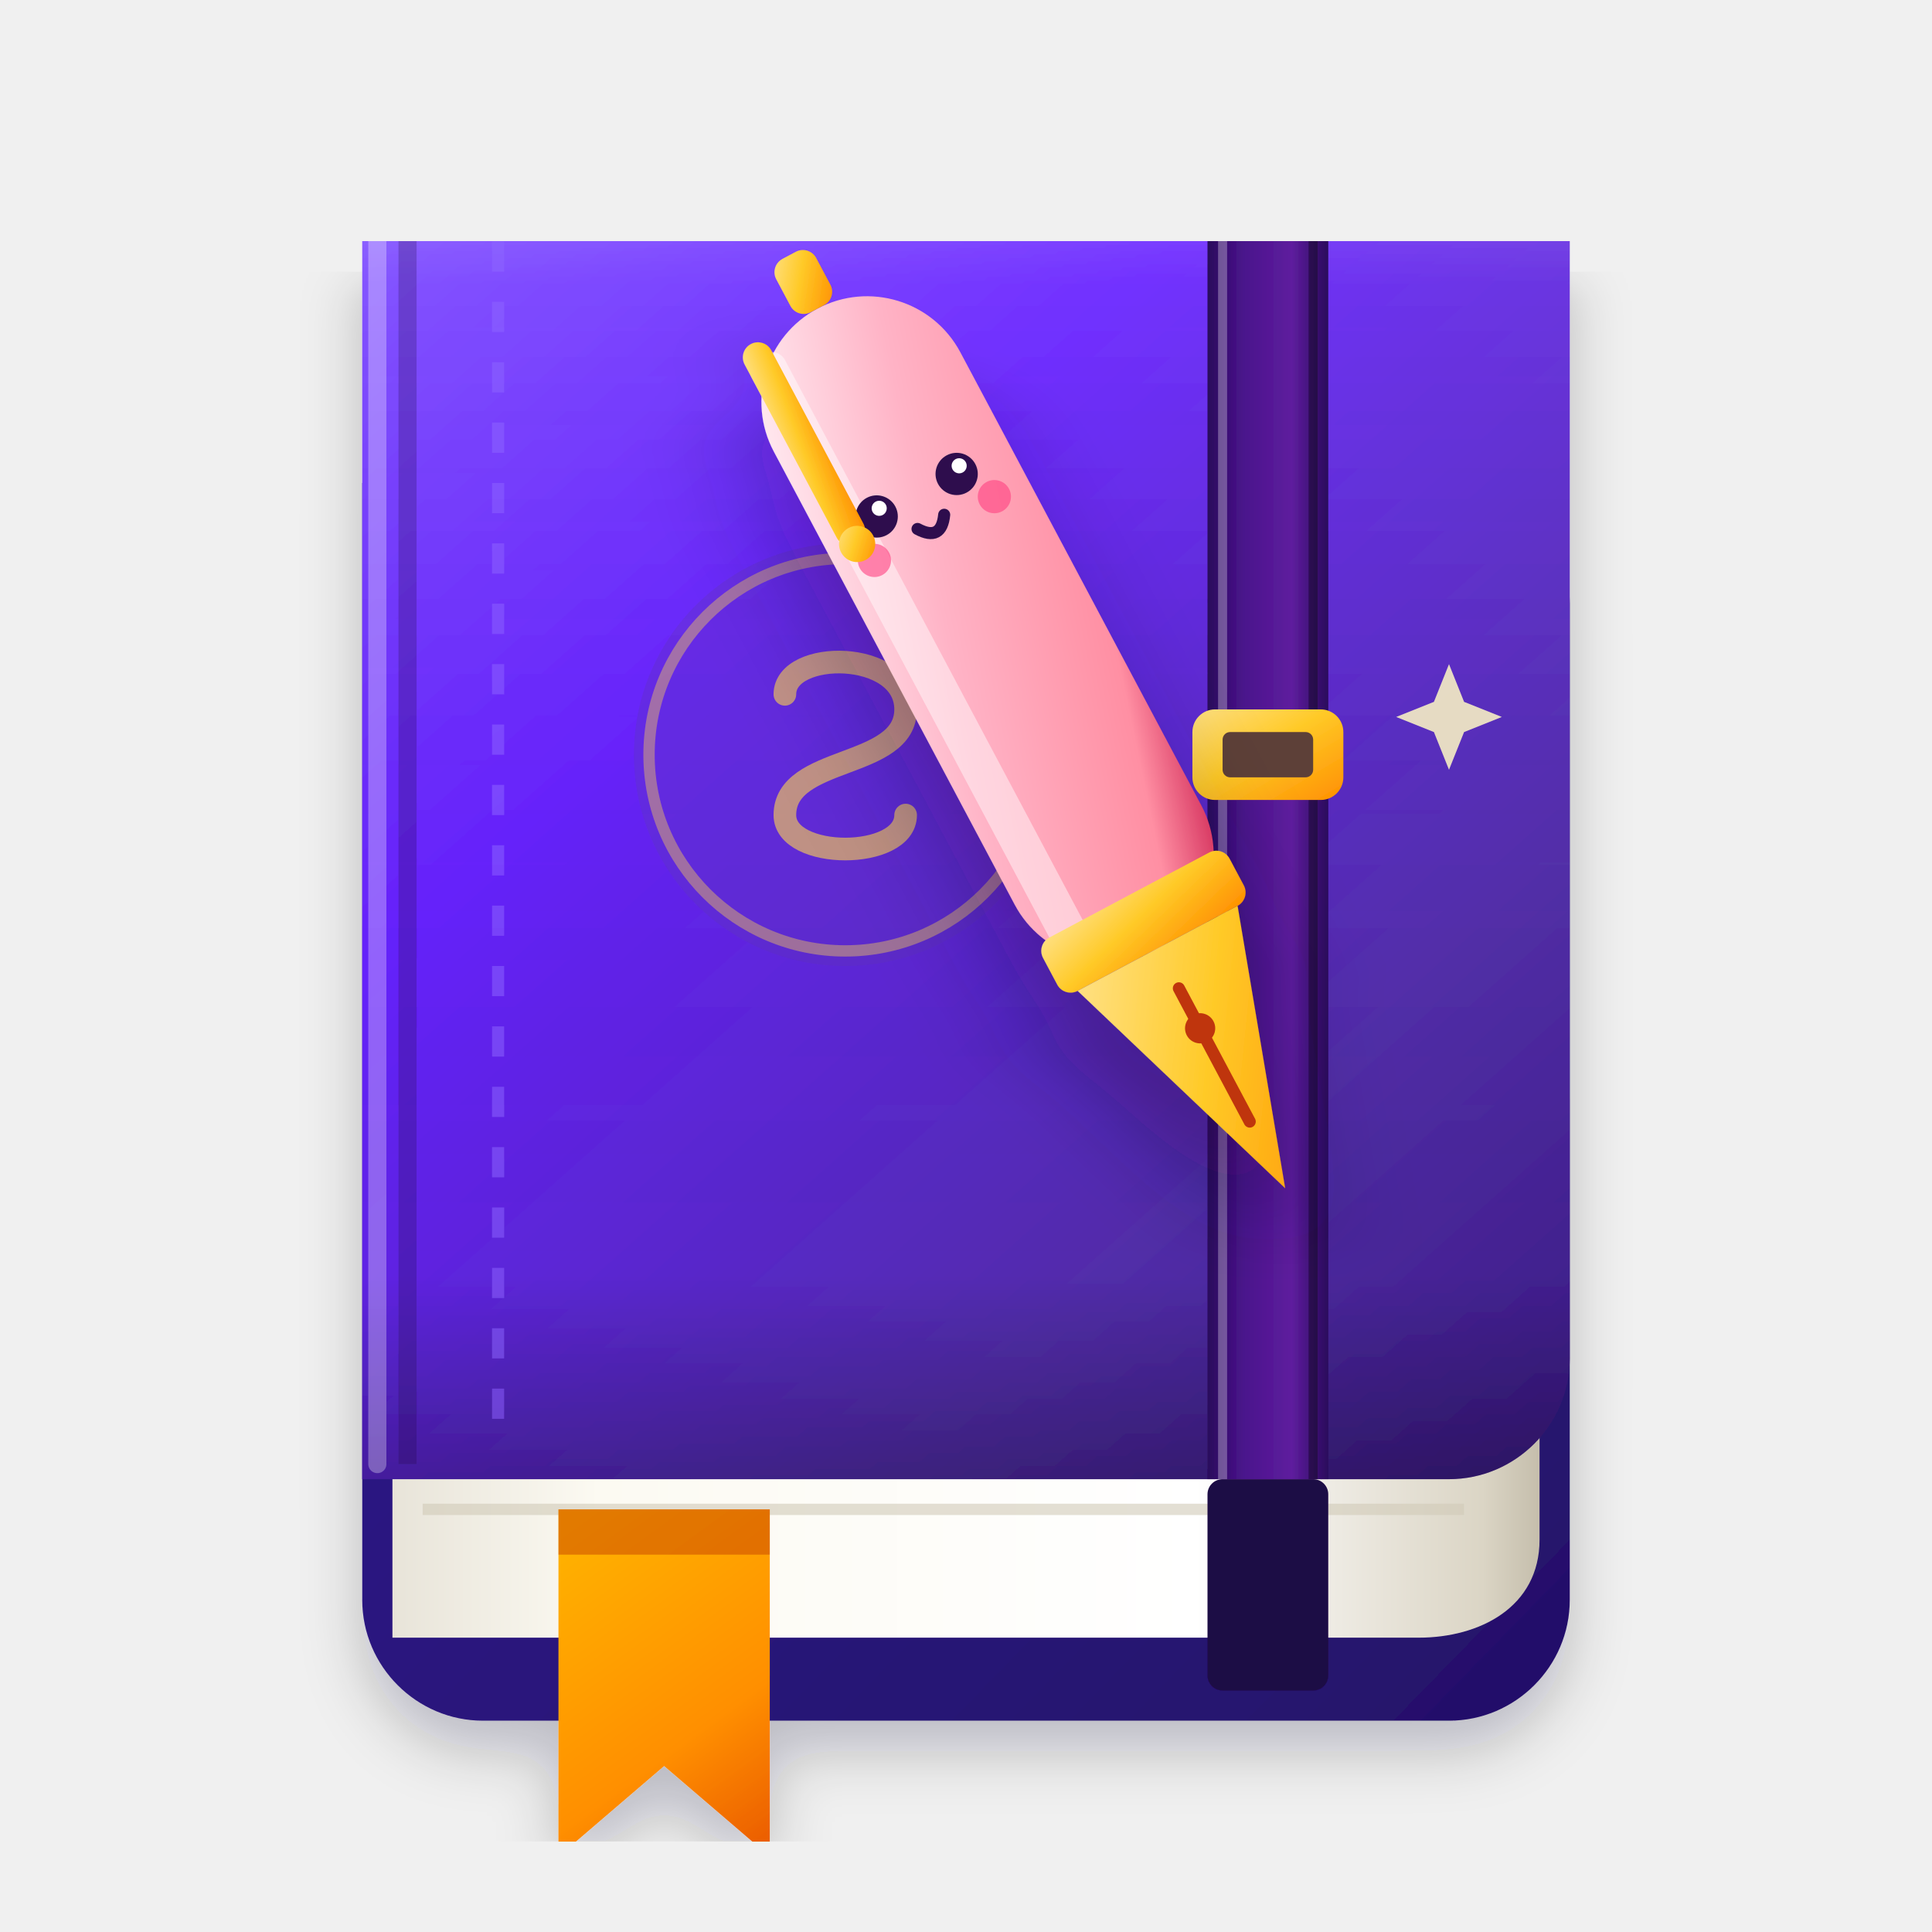
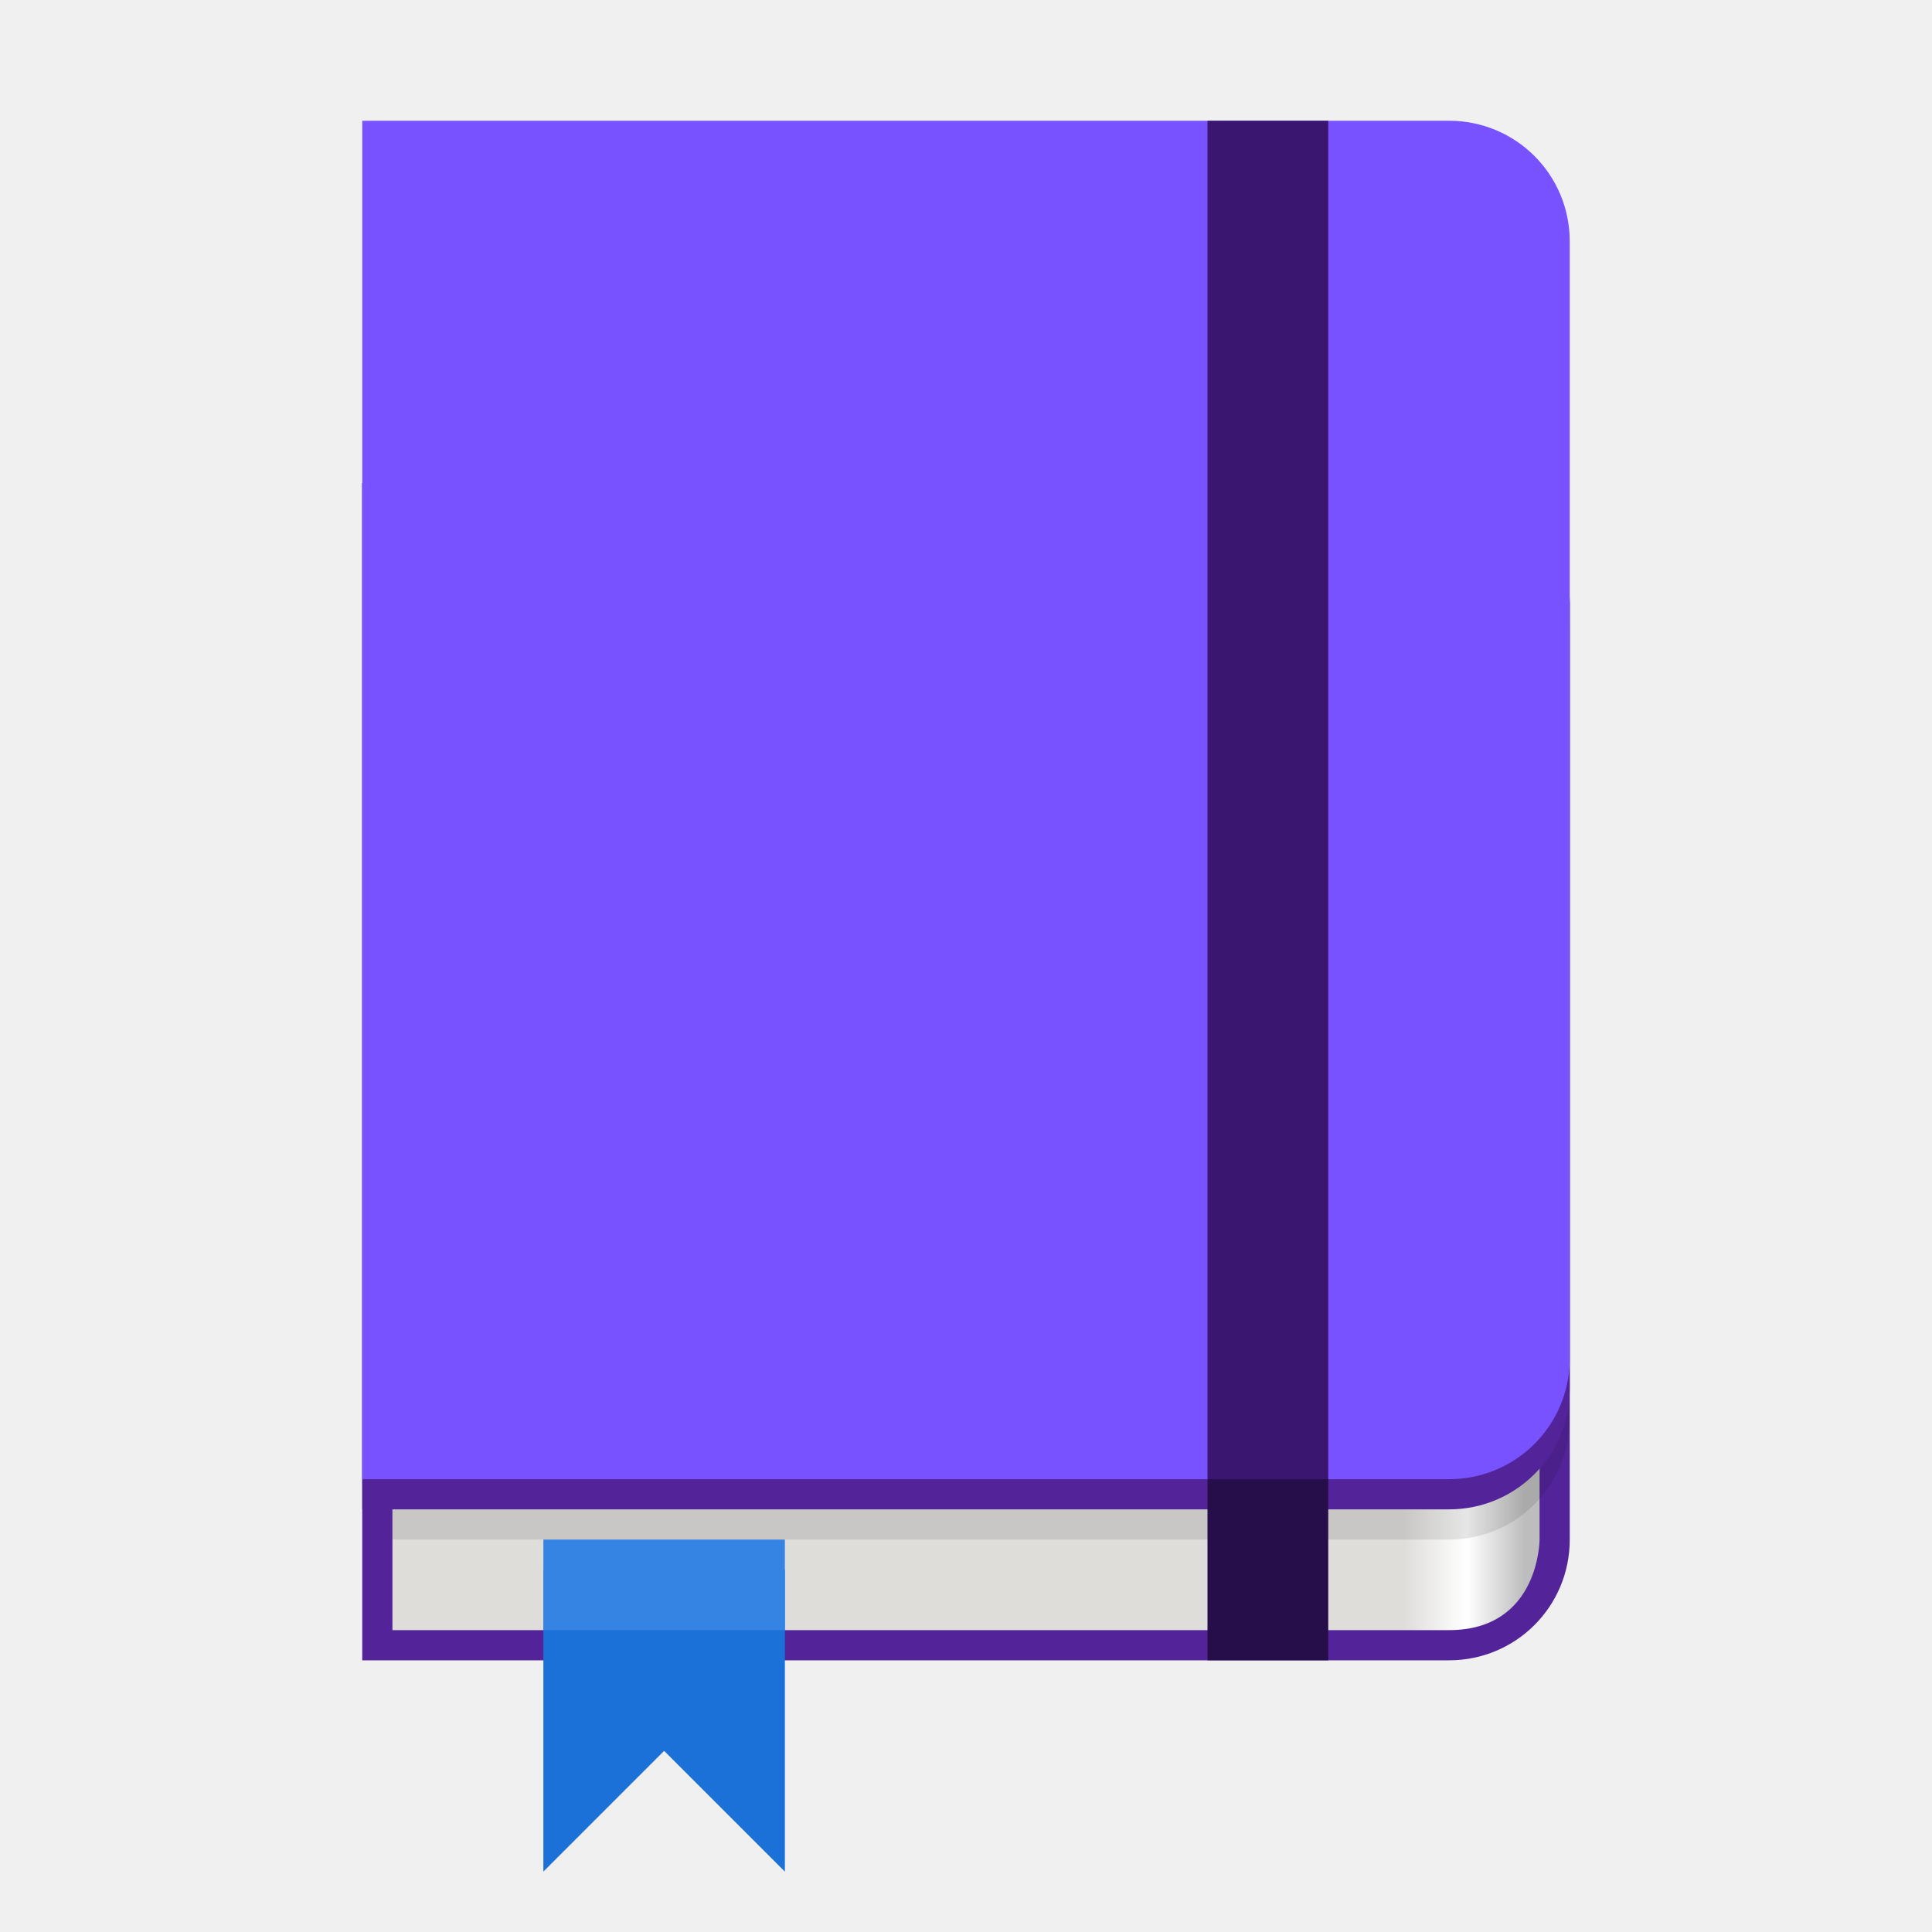
- <svg xmlns="http://www.w3.org/2000/svg" width="128" height="128" viewBox="0 0 128 128" version="1.1" id="svgStilo">
-   <defs>
-     <filter id="bookShadow" x="12" y="16" width="104" height="106" filterUnits="userSpaceOnUse" color-interpolation-filters="sRGB">
-       <feDropShadow dx="0" dy="8" stdDeviation="6" flood-color="#140727" flood-opacity="0.38" />
-       <feDropShadow dx="0" dy="2" stdDeviation="2" flood-color="#140727" flood-opacity="0.22" />
+ <svg xmlns="http://www.w3.org/2000/svg" xmlns:xlink="http://www.w3.org/1999/xlink" height="128" viewBox="0 0 128 128" width="128" version="1.1" id="svg101">
+   <defs id="defs73">
+     <linearGradient id="a" gradientUnits="userSpaceOnUse" x1="92.999" x2="100.999" y1="71" y2="71">
+       <stop offset="0" stop-color="#deddda" id="stop2" />
+       <stop offset="0.52" stop-color="#ffffff" id="stop4" />
+       <stop offset="1" stop-color="#bdbdbd" id="stop6" />
+     </linearGradient>
+     <filter id="b" height="1" width="1" x="0" y="0">
+       <feColorMatrix in="SourceGraphic" type="matrix" values="0 0 0 0 1 0 0 0 0 1 0 0 0 0 1 0 0 0 1 0" id="feColorMatrix9" />
    </filter>
-     <filter id="penShadow" x="30" y="18" width="80" height="80" filterUnits="userSpaceOnUse" color-interpolation-filters="sRGB">
-       <feDropShadow dx="-2" dy="5" stdDeviation="3" flood-color="#1a0b36" flood-opacity="0.32" />
-     </filter>
-     <linearGradient id="backCoverGrad" x1="24" y1="32" x2="104" y2="110" gradientUnits="userSpaceOnUse">
-       <stop offset="0%" stop-color="#311B92" />
-       <stop offset="100%" stop-color="#24116A" />
-     </linearGradient>
-     <linearGradient id="paperEdgeGrad" x1="26" y1="95" x2="102" y2="95" gradientUnits="userSpaceOnUse">
-       <stop offset="0%" stop-color="#E8E4D9" />
-       <stop offset="18%" stop-color="#FCFAF2" />
-       <stop offset="70%" stop-color="#FFFFFF" />
-       <stop offset="95%" stop-color="#DBD5C5" />
-       <stop offset="100%" stop-color="#C5BEAC" />
-     </linearGradient>
-     <linearGradient id="frontCoverGrad" x1="24" y1="8" x2="104" y2="98" gradientUnits="userSpaceOnUse">
-       <stop offset="0%" stop-color="#7C4DFF" />
-       <stop offset="35%" stop-color="#651FFF" />
-       <stop offset="75%" stop-color="#512DA8" />
-       <stop offset="100%" stop-color="#391980" />
-     </linearGradient>
-     <linearGradient id="coverSheen" x1="24" y1="8" x2="24" y2="98" gradientUnits="userSpaceOnUse">
-       <stop offset="0%" stop-color="#FFFFFF" stop-opacity="0.28" />
-       <stop offset="12%" stop-color="#FFFFFF" stop-opacity="0.08" />
-       <stop offset="85%" stop-color="#000000" stop-opacity="0.0" />
-       <stop offset="100%" stop-color="#000000" stop-opacity="0.25" />
-     </linearGradient>
-     <linearGradient id="strapGrad" x1="80" y1="8" x2="88" y2="8" gradientUnits="userSpaceOnUse">
-       <stop offset="0%" stop-color="#2A085C" />
-       <stop offset="30%" stop-color="#4A148C" />
-       <stop offset="70%" stop-color="#5E1D9E" />
-       <stop offset="100%" stop-color="#2A085C" />
-     </linearGradient>
-     <linearGradient id="ribbonGrad" x1="36" y1="102" x2="52" y2="124" gradientUnits="userSpaceOnUse">
-       <stop offset="0%" stop-color="#FFB300" />
-       <stop offset="60%" stop-color="#FF8F00" />
-       <stop offset="100%" stop-color="#E65100" />
-     </linearGradient>
-     <linearGradient id="penBody" x1="0" y1="0" x2="1" y2="1">
-       <stop offset="0%" stop-color="#FFF0F5" />
-       <stop offset="40%" stop-color="#FFB3C6" />
-       <stop offset="80%" stop-color="#FF8FA3" />
-       <stop offset="100%" stop-color="#C9184A" />
-     </linearGradient>
-     <linearGradient id="goldTrim" x1="0" y1="0" x2="1" y2="1">
-       <stop offset="0%" stop-color="#FFE082" />
-       <stop offset="45%" stop-color="#FFCA28" />
-       <stop offset="100%" stop-color="#FF8F00" />
-     </linearGradient>
+     <mask id="c">
+       <g filter="url(#b)" id="g14">
+         <rect fill-opacity="0.1" height="128" width="128" id="rect12" x="0" y="0" />
+       </g>
+     </mask>
+     <mask id="d">
+       <g filter="url(#b)" id="g19">
+         <rect fill-opacity="0.1" height="128" width="128" id="rect17" x="0" y="0" />
+       </g>
+     </mask>
+     <clipPath id="e">
+       <rect height="152" width="192" id="rect22" x="0" y="0" />
+     </clipPath>
+     <g id="f" clip-path="url(#e)">
+       <path d="m 34,50 v 68 h 70 c 4.434,0 8,-3.566 8,-8 V 58 c 0,-4.434 -3.566,-8 -8,-8 z m 0,0" id="path25" />
+     </g>
+     <clipPath id="g">
+       <rect height="128" width="128" id="rect28" x="0" y="0" />
+     </clipPath>
+     <clipPath id="h">
+       <rect height="128" width="128" id="rect31" x="0" y="0" />
+     </clipPath>
+     <linearGradient xlink:href="#a" id="linearGradient331" gradientUnits="userSpaceOnUse" x1="92.999" y1="71" x2="100.999" y2="71" />
  </defs>
-   <g filter="url(#bookShadow)">
-     <path d="M 24,32 L 24,106 C 24,110.4 27.6,114 32,114 L 96,114 C 100.4,114 104,110.4 104,106 L 104,40 C 104,35.6 100.4,32 96,32 Z" fill="url(#backCoverGrad)" />
-     <path d="M 26,82 L 102,82 L 102,102 C 102,106.5 98,108.5 94,108.5 L 26,108.5 Z" fill="url(#paperEdgeGrad)" />
-     <line x1="28" y1="88" x2="98" y2="88" stroke="#D1CAB8" stroke-width="0.75" opacity="0.6" />
-     <line x1="28" y1="94" x2="99" y2="94" stroke="#D1CAB8" stroke-width="0.75" opacity="0.6" />
-     <line x1="28" y1="100" x2="97" y2="100" stroke="#D1CAB8" stroke-width="0.75" opacity="0.6" />
-     <path d="M 37,100 L 51,100 L 51,123 L 44,117 L 37,123 Z" fill="url(#ribbonGrad)" />
-     <path d="M 37,100 L 51,100 L 51,103 L 37,103 Z" fill="#BF360C" opacity="0.45" />
-     <rect x="80" y="98" width="8" height="14" rx="1" fill="#1F0745" />
-     <path d="M 24,8 L 96,8 C 100.4,8 104,11.6 104,16 L 104,90 C 104,94.4 100.4,98 96,98 L 24,98 Z" fill="url(#frontCoverGrad)" />
-     <path d="M 24,8 L 96,8 C 100.4,8 104,11.6 104,16 L 104,90 C 104,94.4 100.4,98 96,98 L 24,98 Z" fill="url(#coverSheen)" />
-     <line x1="25" y1="9" x2="25" y2="97" stroke="#FFFFFF" stroke-width="1.2" opacity="0.3" stroke-linecap="round" />
-     <line x1="27" y1="9" x2="27" y2="97" stroke="#1F0745" stroke-width="1.2" opacity="0.25" />
-     <line x1="33" y1="12" x2="33" y2="94" stroke="#8E65FF" stroke-width="0.8" stroke-dasharray="2 2" opacity="0.5" />
-     <circle cx="56" cy="50" r="14" fill="#5E35B1" opacity="0.3" />
-     <circle cx="56" cy="50" r="13" stroke="#FFD54F" stroke-width="0.75" opacity="0.4" fill="none" />
-     <path d="M 52,46 C 52,43 60,43 60,47 C 60,51 52,50 52,54 C 52,57 60,57 60,54" stroke="#FFD54F" stroke-width="1.5" stroke-linecap="round" fill="none" opacity="0.6" />
-     <rect x="80" y="8" width="8" height="90" fill="url(#strapGrad)" />
-     <line x1="81" y1="8" x2="81" y2="98" stroke="#FFFFFF" stroke-width="0.6" opacity="0.3" />
-     <line x1="87" y1="8" x2="87" y2="98" stroke="#000000" stroke-width="0.6" opacity="0.35" />
-     <rect x="79" y="47" width="10" height="6" rx="1.5" fill="url(#goldTrim)" />
-     <rect x="81" y="48.5" width="6" height="3" rx="0.5" fill="#5D4037" />
-   </g>
-   <g transform="rotate(-28, 72, 54)" filter="url(#penShadow)">
-     <rect x="65" y="16" width="14" height="48" rx="7" fill="url(#penBody)" />
-     <rect x="66" y="17" width="2.5" height="46" rx="1" fill="#FFFFFF" opacity="0.45" />
-     <circle cx="69" cy="30" r="1.4" fill="#2E114D" />
-     <circle cx="75" cy="30" r="1.4" fill="#2E114D" />
-     <circle cx="69.4" cy="29.6" r="0.5" fill="#FFFFFF" />
-     <circle cx="75.4" cy="29.6" r="0.5" fill="#FFFFFF" />
-     <circle cx="67.5" cy="32.5" r="1.1" fill="#FF4081" opacity="0.6" />
-     <circle cx="76.5" cy="32.5" r="1.1" fill="#FF4081" opacity="0.6" />
-     <path d="M 71,32 Q 72,33.5 73,32" stroke="#2E114D" stroke-width="0.8" stroke-linecap="round" fill="none" />
-     <rect x="65" y="60" width="14" height="4" rx="1" fill="url(#goldTrim)" />
-     <path d="M 66,64 L 72,82 L 78,64 Z" fill="url(#goldTrim)" />
-     <line x1="72" y1="67" x2="72" y2="77" stroke="#BF360C" stroke-width="0.8" stroke-linecap="round" />
-     <circle cx="72" cy="70" r="1" fill="#BF360C" />
-     <rect x="70.5" y="12" width="3" height="4" rx="1" fill="url(#goldTrim)" />
-     <rect x="66" y="16" width="2" height="15" rx="1" fill="url(#goldTrim)" />
-     <circle cx="67" cy="31" r="1.2" fill="url(#goldTrim)" />
-   </g>
-   <path d="M 96,44 L 97,46.5 L 99.5,47.5 L 97,48.5 L 96,51 L 95,48.5 L 92.5,47.5 L 95,46.5 Z" fill="#FFF9C4" opacity="0.85" />
+   <path d="m 24,32 v 78 h 72 c 4.434,0 8,-3.566 8,-8 V 40 c 0,-4.434 -3.566,-8 -8,-8 z m 0,0" fill="#532499" id="path75" />
+   <path d="m 26,108 h 70 c 6,0 6,-6 6,-6 V 82.051 L 26,82 Z m 0,0" fill="url(#a)" id="path77" style="fill:url(#linearGradient331)" />
+   <use mask="url(#c)" transform="translate(-8,-16)" xlink:href="#f" id="use79" />
+   <path d="m 24,32 v 68 h 72 c 4.434,0 8,-3.566 8,-8 V 40 c 0,-4.434 -3.566,-8 -8,-8 z m 0,0" fill="#532499" id="path81" />
+   <path d="m 24,8 v 90 h 72 c 4.434,0 8,-3.566 8,-8 V 16 c 0,-4.434 -3.566,-8 -8,-8 z m 0,0" fill="#7852ff" id="path83" />
+   <path d="m 80,8 h 8 v 90 h -8 z m 0,0" fill="#3a1670" id="path85" />
+   <path d="m 80,98 h 8 v 12 h -8 z m 0,0" fill="#260e4a" id="path87" />
+   <path d="m 36,104 h 16 v 20 l -8,-8 -8,8 z m 0,0" fill="#1c71d8" id="path89" />
+   <path d="m 36,102 h 16 v 6 H 36 Z m 0,0" fill="#3584e4" id="path91" />
</svg>
